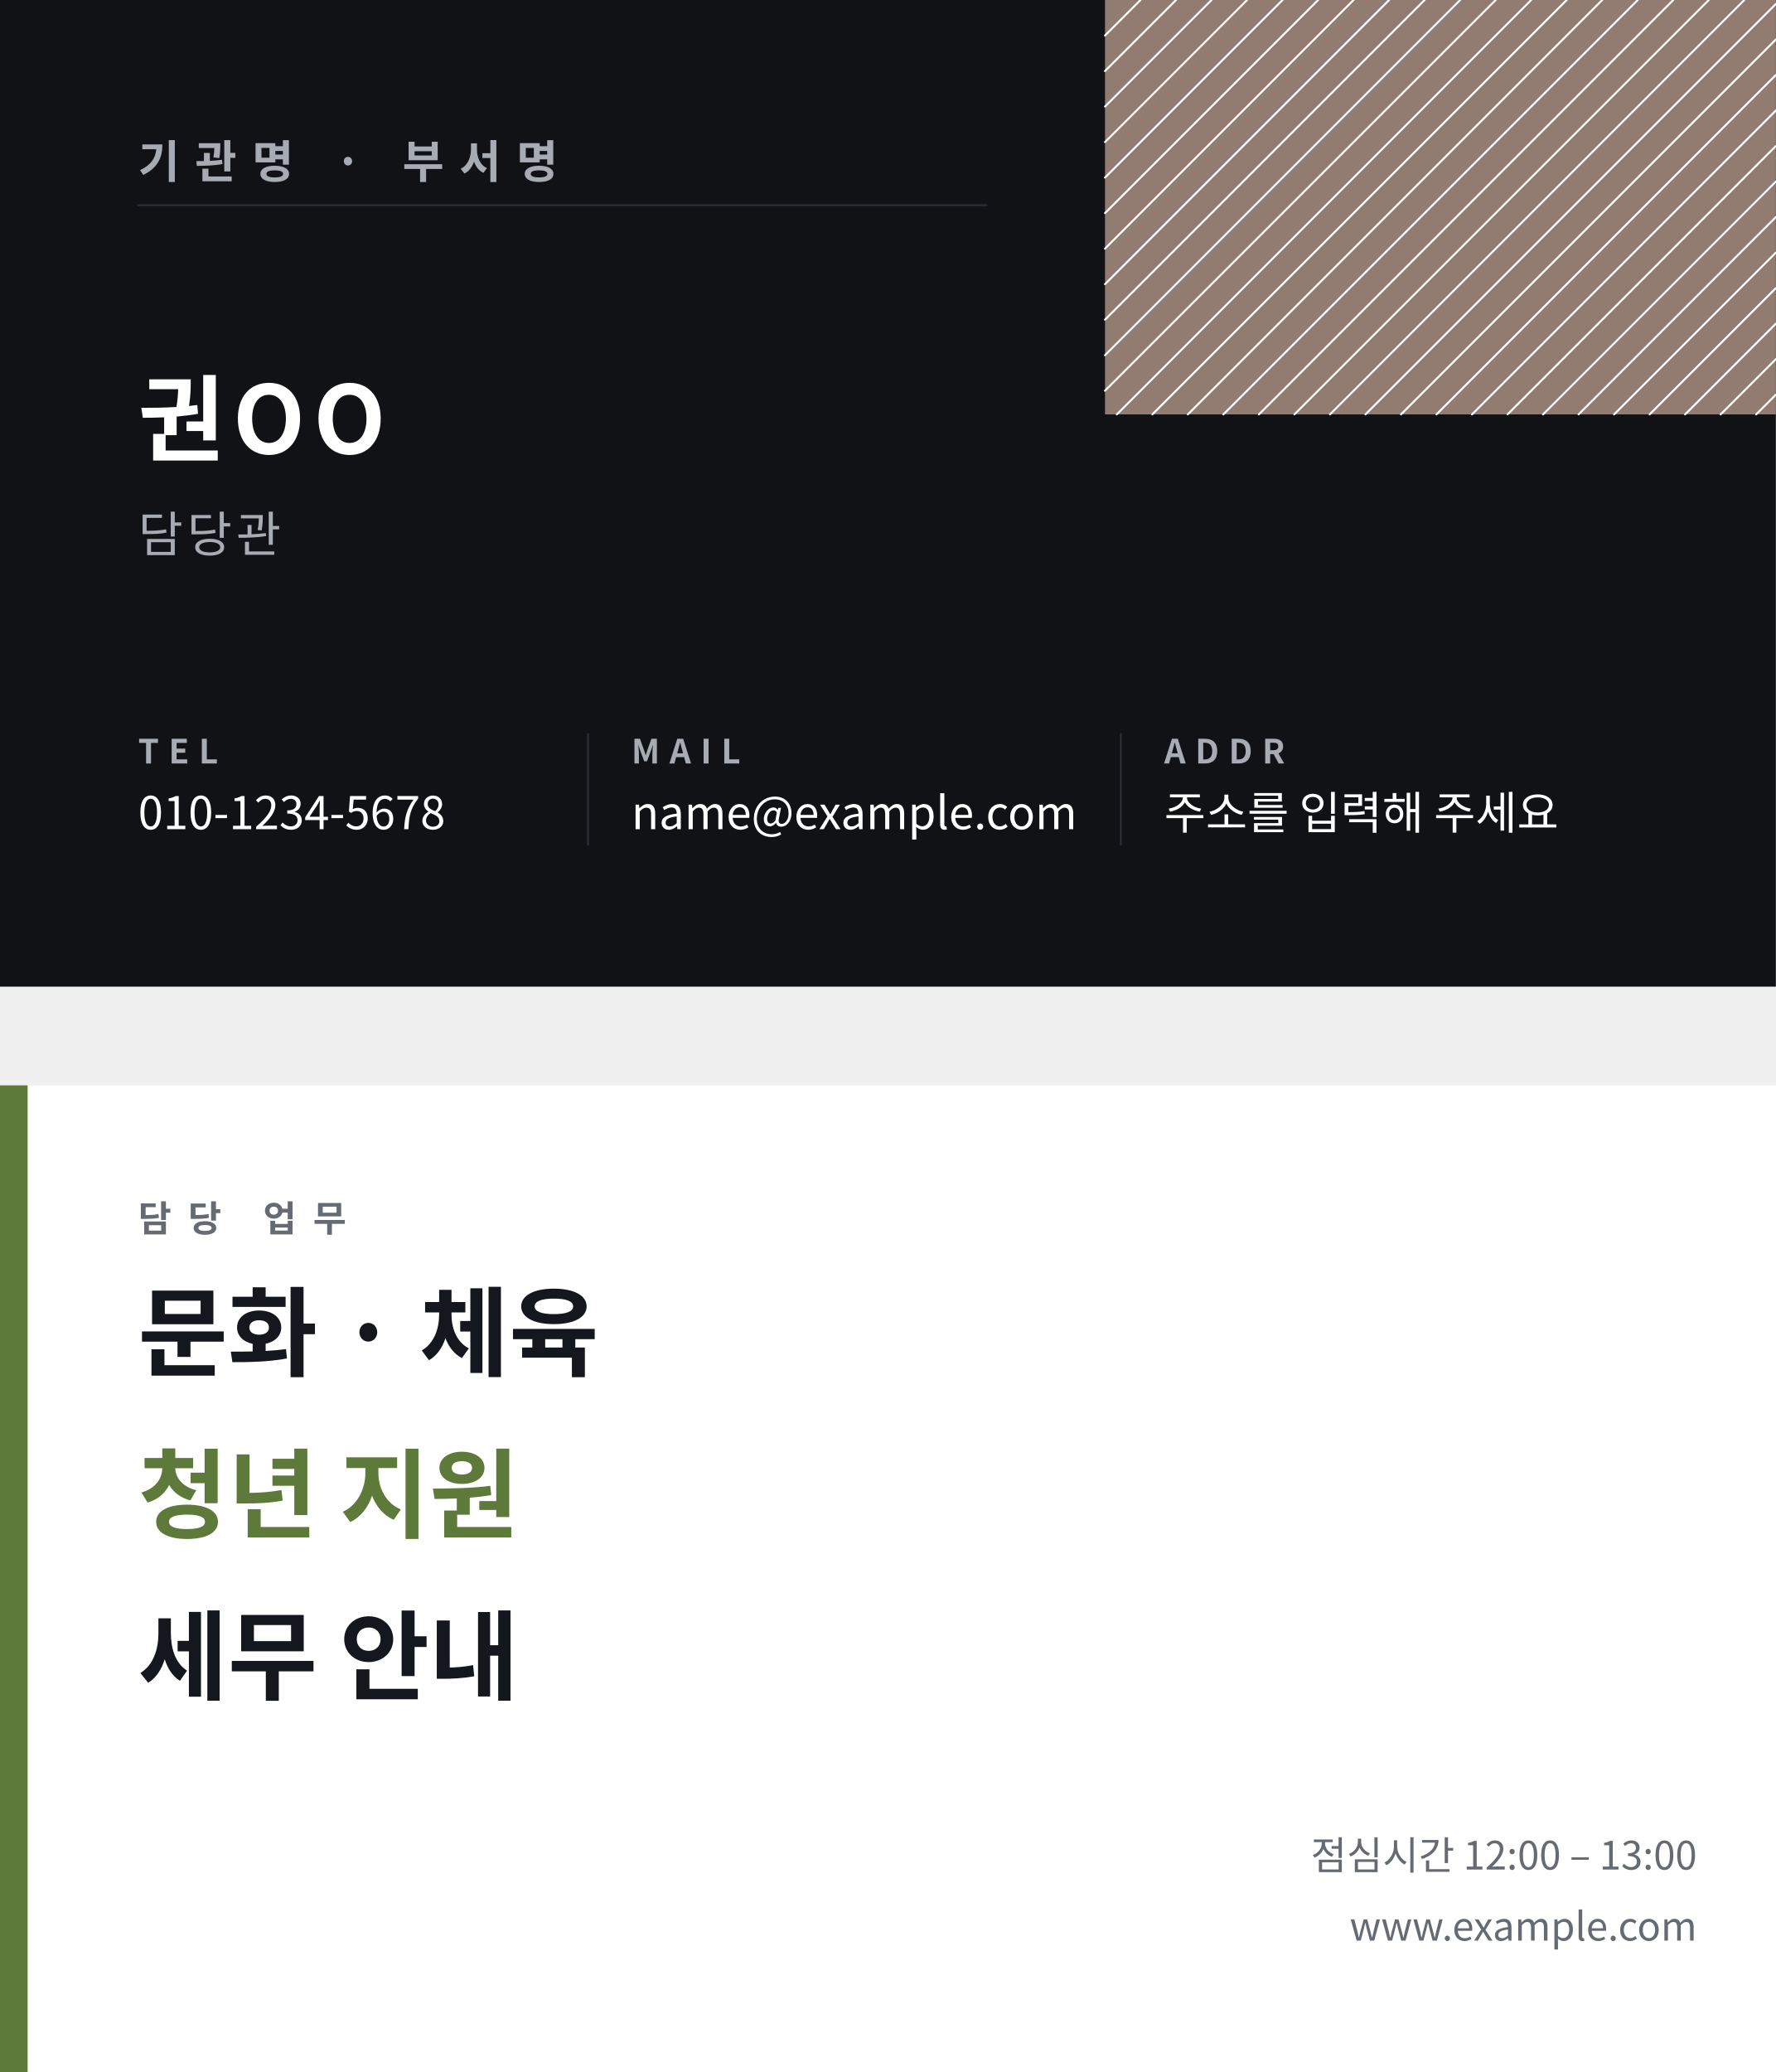
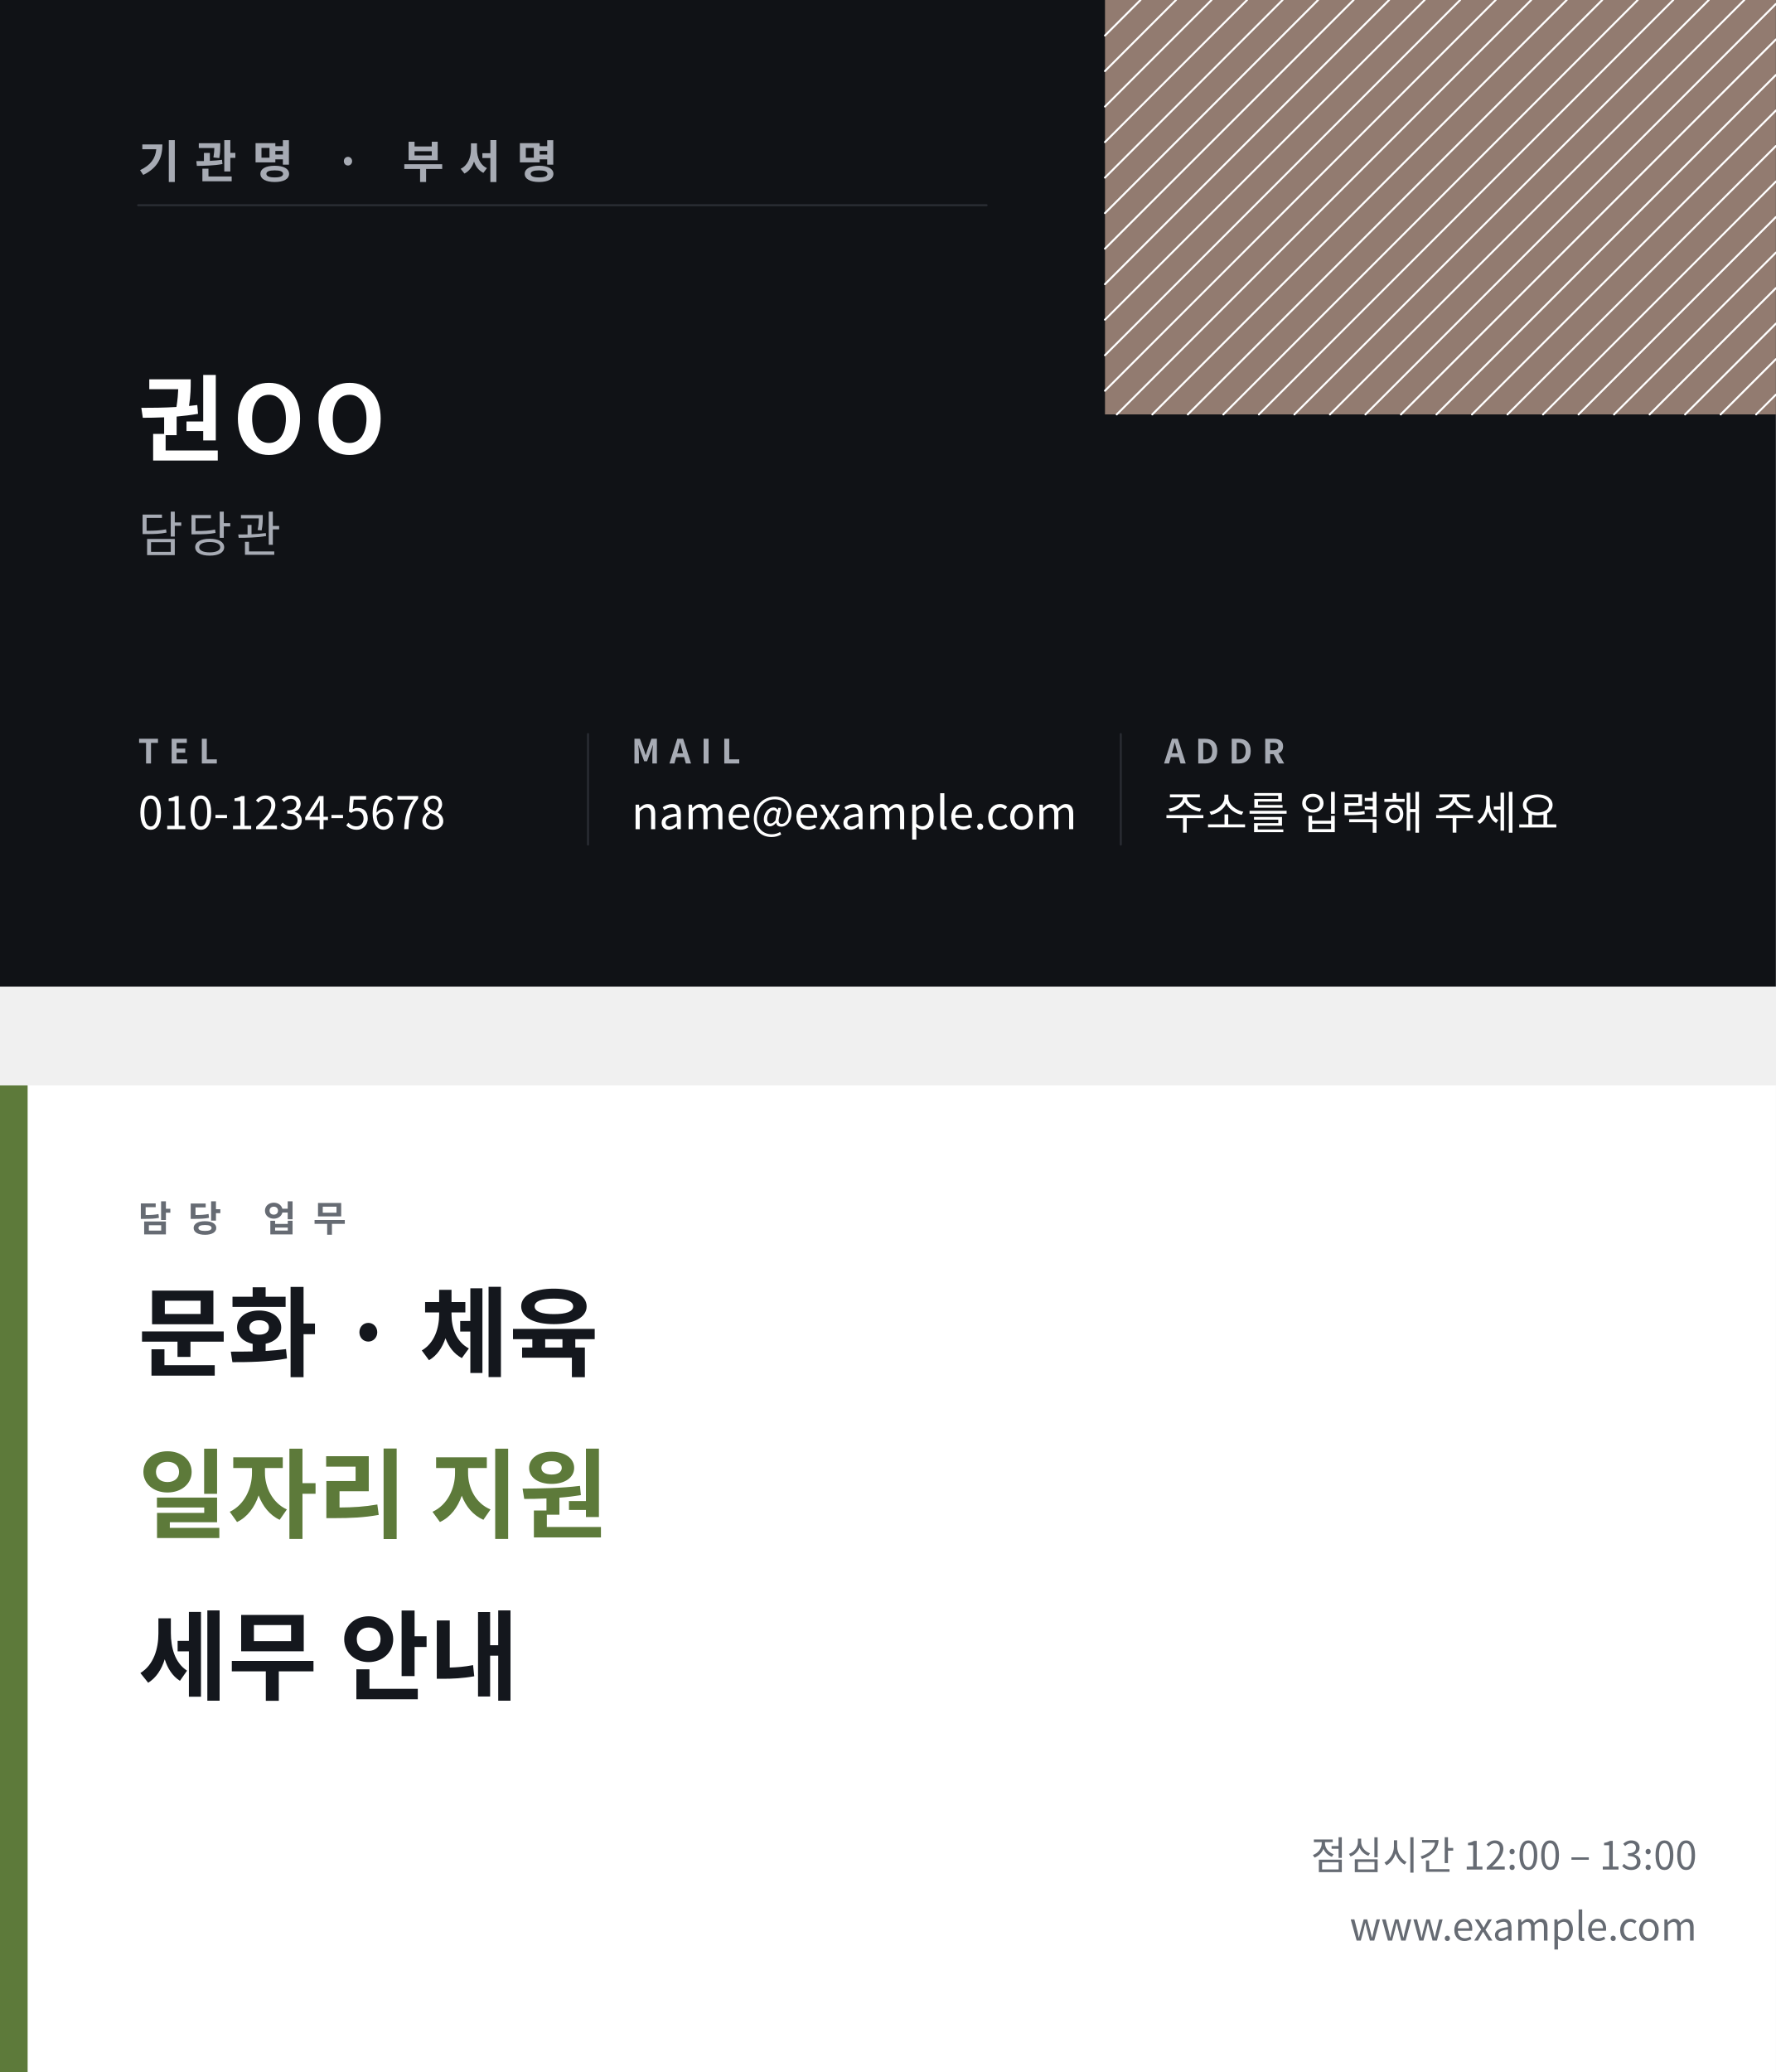
<svg xmlns="http://www.w3.org/2000/svg" width="90mm" height="105mm" viewBox="0 0 900 1050">
  <g id="front">
    <rect width="900" height="500" fill="#101216" />
    <rect x="560" y="0" width="340" height="210" fill="#927B70" />
    <line x1="560" y1="18" x2="578" y2="0" stroke="#FFFFFF" stroke-width="1" stroke-linecap="round" />
    <line x1="560" y1="36" x2="596" y2="0" stroke="#FFFFFF" stroke-width="1" stroke-linecap="round" />
    <line x1="560" y1="54" x2="614" y2="0" stroke="#FFFFFF" stroke-width="1" stroke-linecap="round" />
    <line x1="560" y1="72" x2="632" y2="0" stroke="#FFFFFF" stroke-width="1" stroke-linecap="round" />
    <line x1="560" y1="90" x2="650" y2="0" stroke="#FFFFFF" stroke-width="1" stroke-linecap="round" />
    <line x1="560" y1="108" x2="668" y2="0" stroke="#FFFFFF" stroke-width="1" stroke-linecap="round" />
    <line x1="560" y1="126" x2="686" y2="0" stroke="#FFFFFF" stroke-width="1" stroke-linecap="round" />
    <line x1="560" y1="144" x2="704" y2="0" stroke="#FFFFFF" stroke-width="1" stroke-linecap="round" />
    <line x1="560" y1="162" x2="722" y2="0" stroke="#FFFFFF" stroke-width="1" stroke-linecap="round" />
    <line x1="560" y1="180" x2="740" y2="0" stroke="#FFFFFF" stroke-width="1" stroke-linecap="round" />
    <line x1="560" y1="198" x2="758" y2="0" stroke="#FFFFFF" stroke-width="1" stroke-linecap="round" />
    <line x1="566" y1="210" x2="776" y2="0" stroke="#FFFFFF" stroke-width="1" stroke-linecap="round" />
    <line x1="584" y1="210" x2="794" y2="0" stroke="#FFFFFF" stroke-width="1" stroke-linecap="round" />
    <line x1="602" y1="210" x2="812" y2="0" stroke="#FFFFFF" stroke-width="1" stroke-linecap="round" />
    <line x1="620" y1="210" x2="830" y2="0" stroke="#FFFFFF" stroke-width="1" stroke-linecap="round" />
    <line x1="638" y1="210" x2="848" y2="0" stroke="#FFFFFF" stroke-width="1" stroke-linecap="round" />
    <line x1="656" y1="210" x2="866" y2="0" stroke="#FFFFFF" stroke-width="1" stroke-linecap="round" />
    <line x1="674" y1="210" x2="884" y2="0" stroke="#FFFFFF" stroke-width="1" stroke-linecap="round" />
    <line x1="692" y1="210" x2="900" y2="2" stroke="#FFFFFF" stroke-width="1" stroke-linecap="round" />
    <line x1="710" y1="210" x2="900" y2="20" stroke="#FFFFFF" stroke-width="1" stroke-linecap="round" />
    <line x1="728" y1="210" x2="900" y2="38" stroke="#FFFFFF" stroke-width="1" stroke-linecap="round" />
    <line x1="746" y1="210" x2="900" y2="56" stroke="#FFFFFF" stroke-width="1" stroke-linecap="round" />
    <line x1="764" y1="210" x2="900" y2="74" stroke="#FFFFFF" stroke-width="1" stroke-linecap="round" />
    <line x1="782" y1="210" x2="900" y2="92" stroke="#FFFFFF" stroke-width="1" stroke-linecap="round" />
    <line x1="800" y1="210" x2="900" y2="110" stroke="#FFFFFF" stroke-width="1" stroke-linecap="round" />
    <line x1="818" y1="210" x2="900" y2="128" stroke="#FFFFFF" stroke-width="1" stroke-linecap="round" />
    <line x1="836" y1="210" x2="900" y2="146" stroke="#FFFFFF" stroke-width="1" stroke-linecap="round" />
    <line x1="854" y1="210" x2="900" y2="164" stroke="#FFFFFF" stroke-width="1" stroke-linecap="round" />
    <line x1="872" y1="210" x2="900" y2="182" stroke="#FFFFFF" stroke-width="1" stroke-linecap="round" />
    <line x1="890" y1="210" x2="900" y2="200" stroke="#FFFFFF" stroke-width="1" stroke-linecap="round" />
    <text font-family="Pretendard,'Noto Sans KR','Noto Sans CJK KR','Malgun Gothic','Apple SD Gothic Neo',sans-serif" font-size="22.9" font-weight="700" fill="#A7ABB4" text-anchor="start" letter-spacing="7.8">
      <tspan x="70" y="90.2">기관명 · 부서명</tspan>
    </text>
    <line x1="70" y1="104" x2="500" y2="104" stroke="#2A2D34" stroke-width="1" stroke-linecap="round" />
    <text font-family="Pretendard,'Noto Sans KR','Noto Sans CJK KR','Malgun Gothic','Apple SD Gothic Neo',sans-serif" font-size="47.6" font-weight="700" fill="#FFFFFF" text-anchor="start" letter-spacing="4.2">
      <tspan x="70" y="229.9">권OO</tspan>
    </text>
    <text font-family="Pretendard,'Noto Sans KR','Noto Sans CJK KR','Malgun Gothic','Apple SD Gothic Neo',sans-serif" font-size="24.7" font-weight="400" fill="#A7ABB4" text-anchor="start" letter-spacing="2.1">
      <tspan x="70" y="279.7">담당관</tspan>
    </text>
    <text font-family="Pretendard,'Noto Sans KR','Noto Sans CJK KR','Malgun Gothic','Apple SD Gothic Neo',sans-serif" font-size="16.9" font-weight="700" fill="#A7ABB4" text-anchor="start" letter-spacing="4.9">
      <tspan x="70" y="386.9">TEL</tspan>
    </text>
    <text font-family="Pretendard,'Noto Sans KR','Noto Sans CJK KR','Malgun Gothic','Apple SD Gothic Neo',sans-serif" font-size="22.9" font-weight="400" fill="#FFFFFF" text-anchor="start">
      <tspan x="70" y="420.2">010-1234-5678</tspan>
    </text>
    <line x1="298" y1="372" x2="298" y2="428" stroke="#2A2D34" stroke-width="1" stroke-linecap="round" />
    <text font-family="Pretendard,'Noto Sans KR','Noto Sans CJK KR','Malgun Gothic','Apple SD Gothic Neo',sans-serif" font-size="16.9" font-weight="700" fill="#A7ABB4" text-anchor="start" letter-spacing="4.9">
      <tspan x="320" y="386.9">MAIL</tspan>
    </text>
    <text font-family="Pretendard,'Noto Sans KR','Noto Sans CJK KR','Malgun Gothic','Apple SD Gothic Neo',sans-serif" font-size="22.9" font-weight="400" fill="#FFFFFF" text-anchor="start">
      <tspan x="320" y="420.2">name@example.com</tspan>
    </text>
    <line x1="568" y1="372" x2="568" y2="428" stroke="#2A2D34" stroke-width="1" stroke-linecap="round" />
    <text font-family="Pretendard,'Noto Sans KR','Noto Sans CJK KR','Malgun Gothic','Apple SD Gothic Neo',sans-serif" font-size="16.9" font-weight="700" fill="#A7ABB4" text-anchor="start" letter-spacing="4.9">
      <tspan x="590" y="386.9">ADDR</tspan>
    </text>
    <text font-family="Pretendard,'Noto Sans KR','Noto Sans CJK KR','Malgun Gothic','Apple SD Gothic Neo',sans-serif" font-size="22.9" font-weight="400" fill="#FFFFFF" text-anchor="start">
      <tspan x="590" y="420.2">주소를 입력해 주세요</tspan>
    </text>
  </g>
  <g id="back" transform="translate(0 550)">
    <rect width="900" height="500" fill="#FFFFFF" />
    <rect x="0" y="0" width="14" height="500" fill="#5D7A3A" />
    <text font-family="Pretendard,'Noto Sans KR','Noto Sans CJK KR','Malgun Gothic','Apple SD Gothic Neo',sans-serif" font-size="18.3" font-weight="700" fill="#666B73" text-anchor="start" letter-spacing="8.5">
      <tspan x="70" y="74.1">담당 업무</tspan>
    </text>
    <text font-family="Pretendard,'Noto Sans KR','Noto Sans CJK KR','Malgun Gothic','Apple SD Gothic Neo',sans-serif" font-size="49.4" font-weight="700" fill="#14171D" text-anchor="start">
      <tspan x="70" y="143.5">문화 · 체육</tspan>
    </text>
    <text font-family="Pretendard,'Noto Sans KR','Noto Sans CJK KR','Malgun Gothic','Apple SD Gothic Neo',sans-serif" font-size="49.4" font-weight="700" fill="#5D7A3A" text-anchor="start">
-       <tspan x="70" y="225.5">청년 지원</tspan>
+       <tspan x="70" y="225.5">일자리 지원</tspan>
    </text>
    <text font-family="Pretendard,'Noto Sans KR','Noto Sans CJK KR','Malgun Gothic','Apple SD Gothic Neo',sans-serif" font-size="49.4" font-weight="700" fill="#14171D" text-anchor="start">
      <tspan x="70" y="307.5">세무 안내</tspan>
    </text>
    <text font-family="Pretendard,'Noto Sans KR','Noto Sans CJK KR','Malgun Gothic','Apple SD Gothic Neo',sans-serif" font-size="19.8" font-weight="400" fill="#666B73" text-anchor="end">
      <tspan x="860" y="397.4">점심시간 12:00 – 13:00</tspan>
    </text>
    <text font-family="Pretendard,'Noto Sans KR','Noto Sans CJK KR','Malgun Gothic','Apple SD Gothic Neo',sans-serif" font-size="19.8" font-weight="400" fill="#666B73" text-anchor="end">
      <tspan x="860" y="433.4">www.example.com</tspan>
    </text>
  </g>
</svg>
